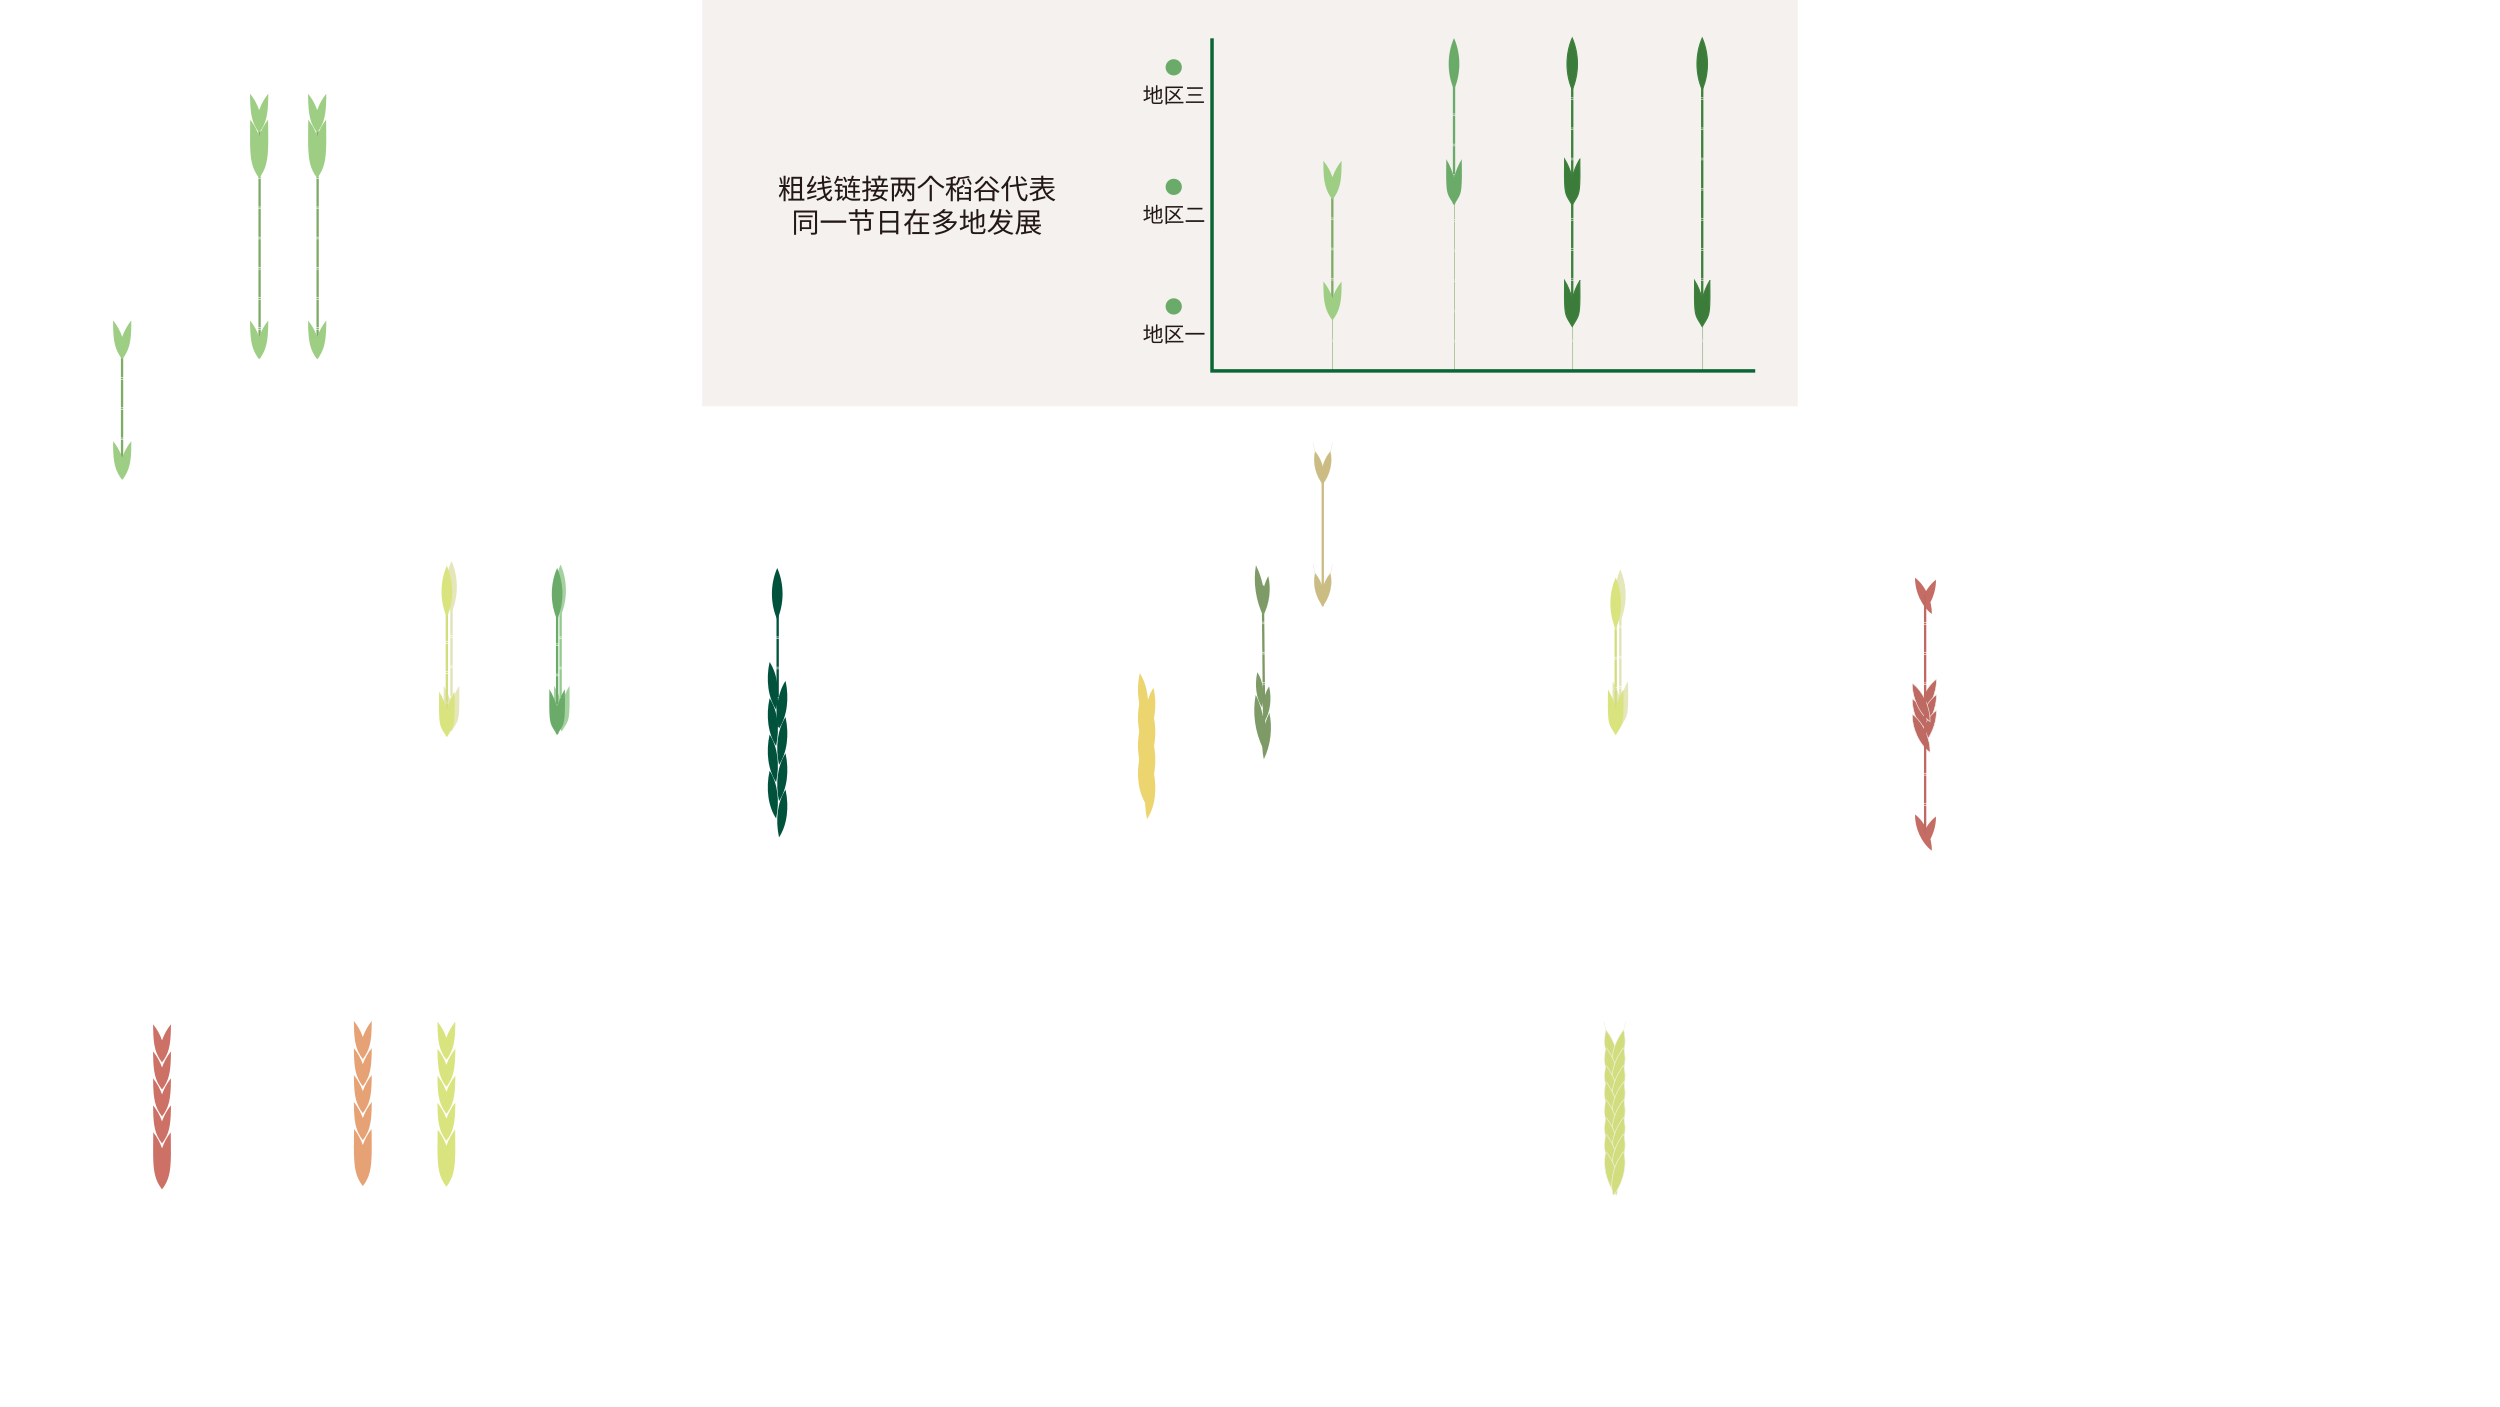
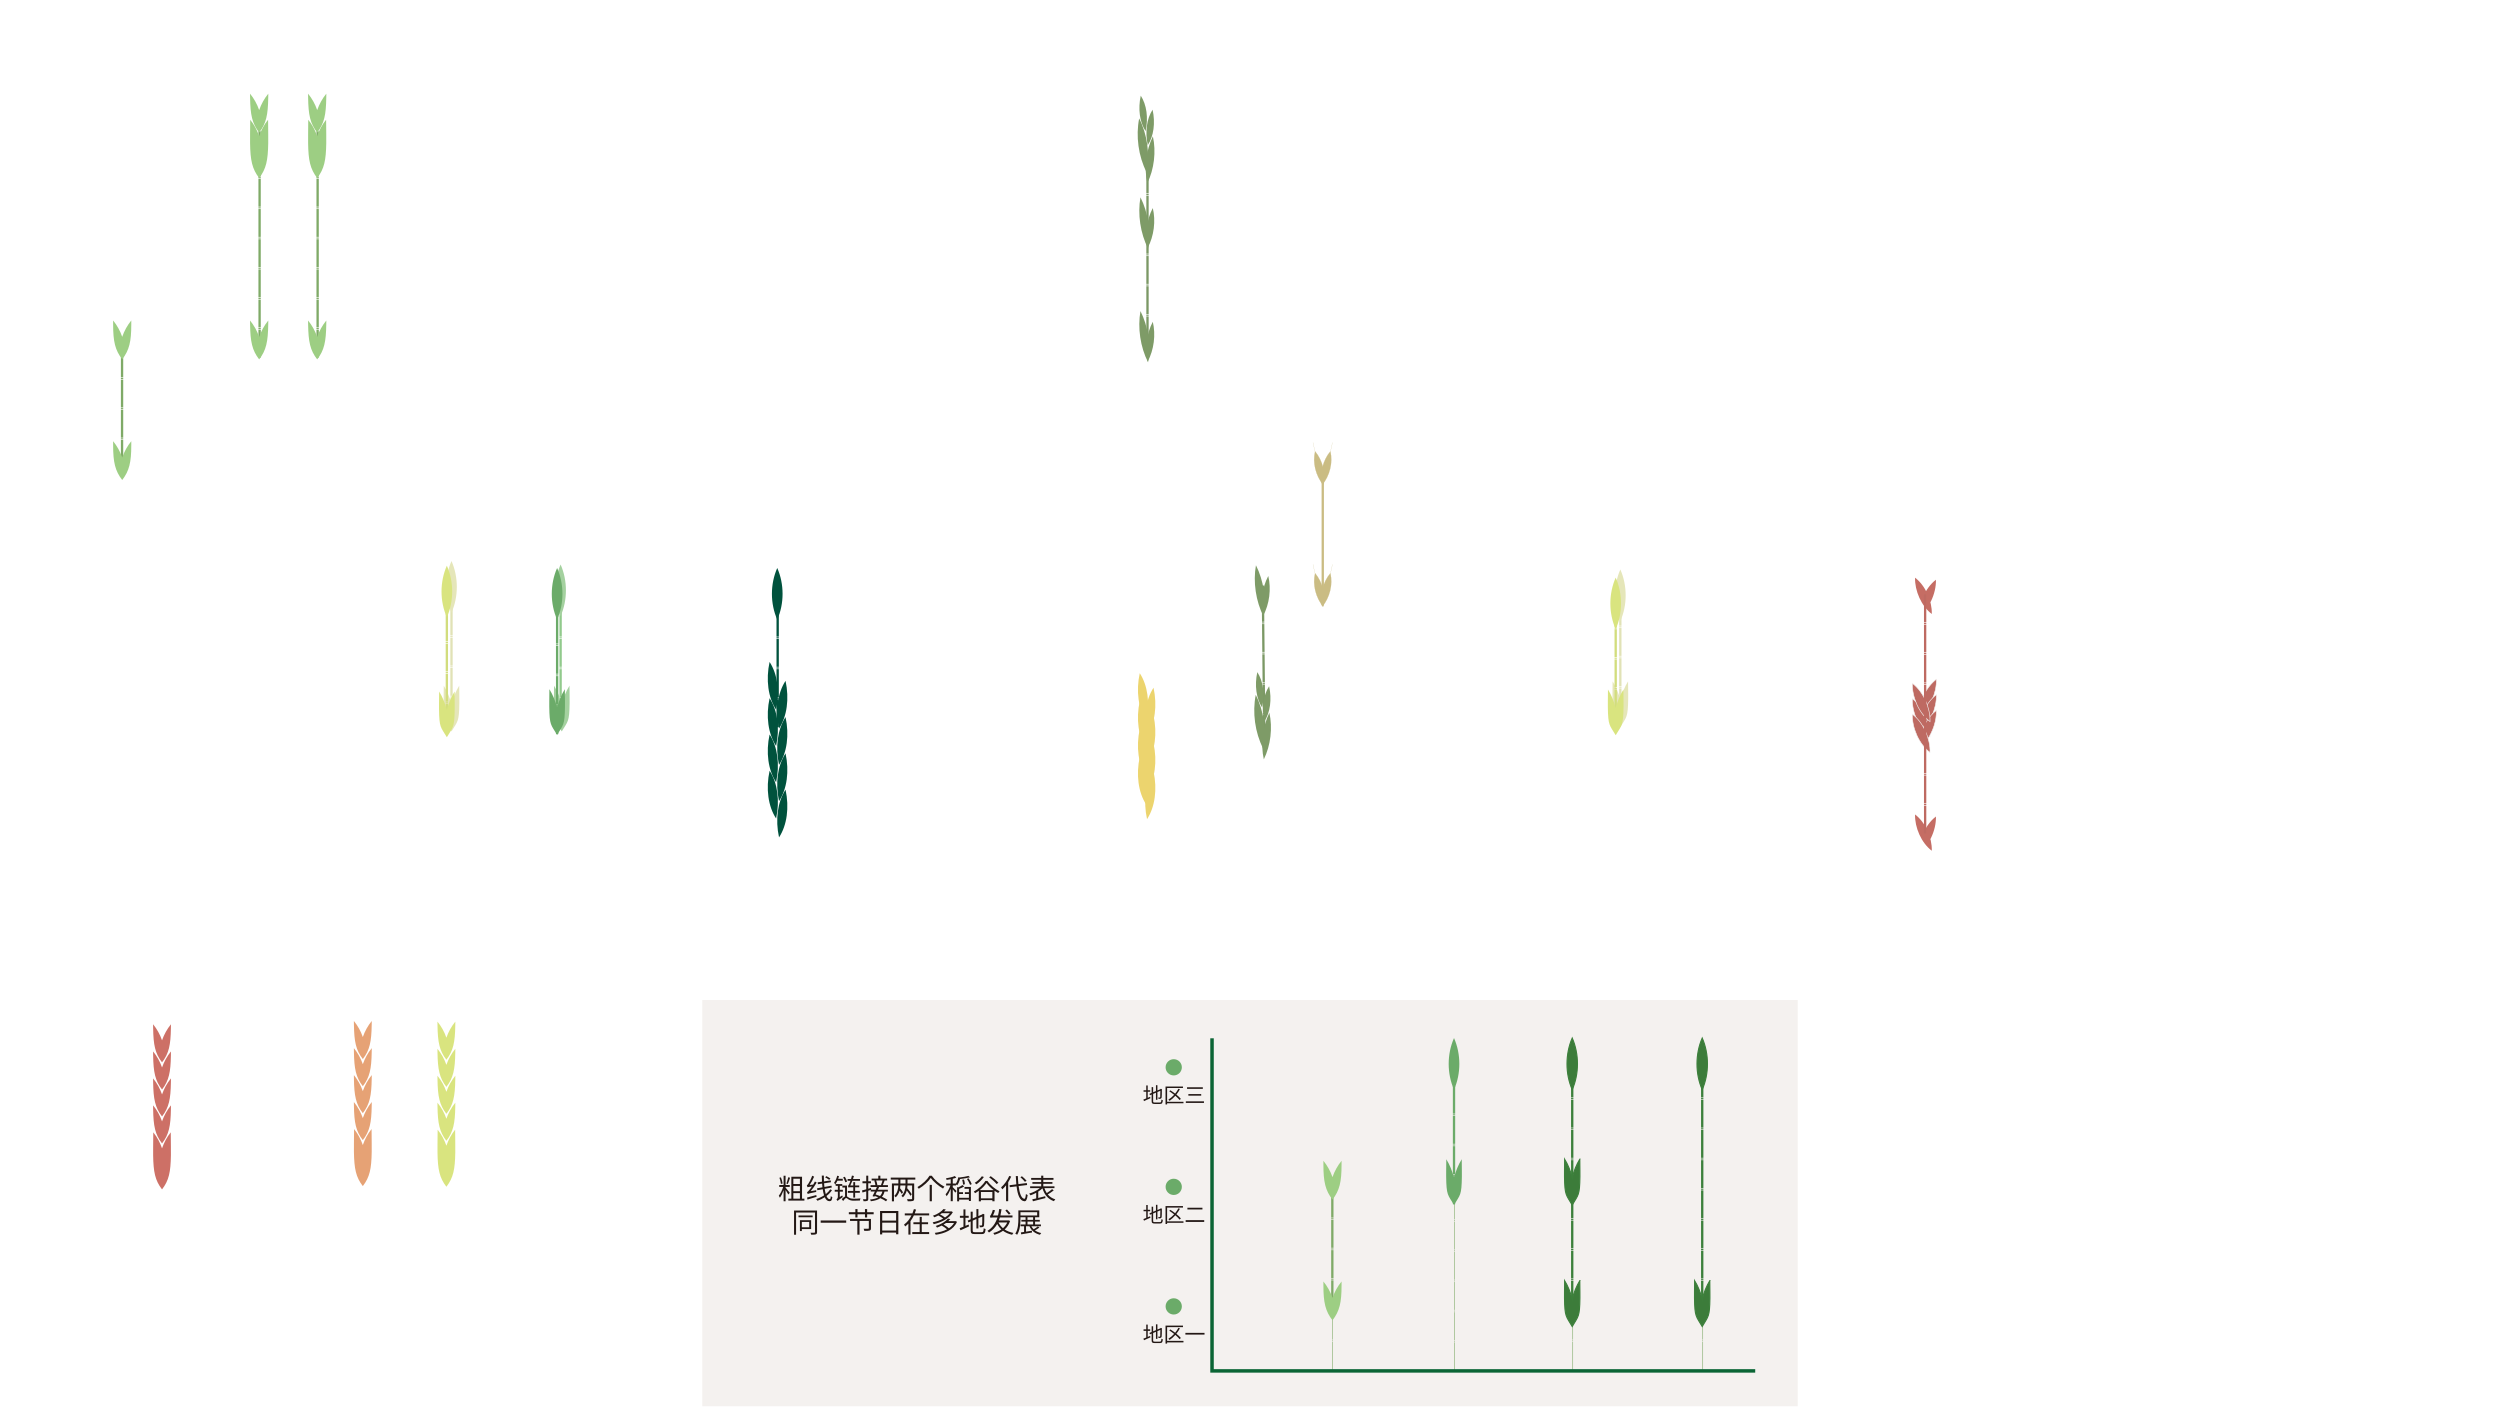
<svg xmlns="http://www.w3.org/2000/svg" id="_图层_1" data-name="图层 1" viewBox="0 0 2153.95 1211.6">
  <defs>
    <style>
      .cls-1 {
        stroke: #0b6535;
        stroke-width: 3px;
      }

      .cls-1, .cls-2, .cls-3, .cls-4, .cls-5, .cls-6, .cls-7, .cls-8, .cls-9, .cls-10, .cls-11, .cls-12, .cls-13, .cls-14, .cls-15, .cls-16, .cls-17, .cls-18 {
        stroke-miterlimit: 10;
      }

      .cls-1, .cls-2, .cls-4, .cls-7, .cls-8, .cls-9, .cls-11, .cls-12, .cls-13, .cls-15, .cls-17, .cls-18 {
        fill: none;
      }

      .cls-2 {
        stroke: #e1e2b6;
      }

      .cls-2, .cls-4, .cls-5, .cls-7, .cls-8, .cls-9, .cls-11, .cls-12, .cls-17, .cls-18 {
        stroke-width: 2px;
      }

      .cls-2, .cls-5, .cls-7, .cls-8, .cls-9, .cls-11, .cls-12, .cls-15, .cls-17, .cls-18 {
        stroke-dasharray: 24 .5 1 .5;
      }

      .cls-19 {
        fill: #6bab69;
      }

      .cls-20 {
        fill: #f4f1ef;
      }

      .cls-21 {
        fill: #e6a275;
      }

      .cls-3, .cls-5 {
        fill: #3c7c3a;
        stroke: #3c803b;
      }

      .cls-22 {
        fill: #c56d64;
      }

      .cls-4, .cls-14 {
        stroke: #cabc83;
      }

      .cls-6, .cls-13 {
        stroke: #ccd57b;
      }

      .cls-6, .cls-13, .cls-14 {
        stroke-width: .15px;
      }

      .cls-6, .cls-14 {
        fill: #cabc83;
      }

      .cls-7 {
        stroke: #00523d;
      }

      .cls-8 {
        stroke: #91ca8c;
      }

      .cls-23 {
        fill: #cd7066;
      }

      .cls-24 {
        fill: #00523d;
      }

      .cls-25 {
        fill: #a4d19f;
      }

      .cls-9 {
        stroke: #d2dd7d;
      }

      .cls-10 {
        fill: #be6a62;
      }

      .cls-10, .cls-15, .cls-16 {
        stroke-width: .5px;
      }

      .cls-10, .cls-16 {
        stroke: #f4f3f2;
      }

      .cls-11, .cls-15 {
        stroke: #7faa67;
      }

      .cls-12 {
        stroke: #be6a62;
      }

      .cls-26 {
        fill: #e5e6b9;
      }

      .cls-27 {
        font-size: 18px;
      }

      .cls-27, .cls-28 {
        fill: #231815;
        font-family: MiSans-Normal, 'MiSans Normal';
      }

      .cls-28 {
        font-size: 24px;
      }

      .cls-29 {
        fill: #7e9b67;
      }

      .cls-16 {
        fill: #d2dd7d;
      }

      .cls-30 {
        fill: #ecd46e;
      }

      .cls-17 {
        stroke: #6bab69;
      }

      .cls-31 {
        fill: #9dce83;
      }

      .cls-18 {
        stroke: #7b9865;
      }

      .cls-32 {
        fill: #d9e47f;
      }
    </style>
  </defs>
  <g>
    <g>
      <path class="cls-30" d="M993.87,664.63c-6.84,10.47-8.96,25.79-5.61,41.15,6.87-10.45,8.93-25.8,5.61-41.15h0Z" />
      <path class="cls-30" d="M993.87,640.6c-6.84,10.47-8.96,25.79-5.61,41.15,6.87-10.45,8.93-25.8,5.61-41.15h0Z" />
      <path class="cls-30" d="M981.99,652.12c6.84,10.47,8.96,25.79,5.61,41.15-6.87-10.45-8.93-25.8-5.61-41.15h0Z" />
      <path class="cls-30" d="M981.99,628.08c6.84,10.47,8.96,25.79,5.61,41.15-6.87-10.45-8.93-25.8-5.61-41.15h0Z" />
      <path class="cls-30" d="M993.87,616.56c-6.84,10.47-8.96,25.79-5.61,41.15,6.87-10.45,8.93-25.8,5.61-41.15h0Z" />
      <path class="cls-30" d="M993.87,592.52c-6.84,10.47-8.96,25.79-5.61,41.15,6.87-10.45,8.93-25.8,5.61-41.15h0Z" />
      <path class="cls-30" d="M981.99,604.04c6.84,10.47,8.96,25.79,5.61,41.15-6.87-10.45-8.93-25.8-5.61-41.15h0Z" />
      <path class="cls-30" d="M981.99,580c6.84,10.47,8.96,25.79,5.61,41.15-6.87-10.45-8.93-25.8-5.61-41.15h0Z" />
    </g>
    <g>
      <path class="cls-32" d="M392.14,973.31c-3.28,4.05-5.79,8.72-7.54,13.8-1.75-5.08-4.26-9.75-7.54-13.8,0,14.45-.26,11.44-.12,19.74.24,14.39,1.65,21.69,7.66,29.43,6-7.74,7.42-15.04,7.66-29.43.14-8.3-.12-5.29-.12-19.74Z" />
      <path class="cls-32" d="M392.26,950.09c-3.28,4.05-5.91,8.72-7.66,13.8-1.75-5.08-4.38-9.75-7.66-13.8,0,2.73-.14-4.95,0,3.35.24,14.39,1.65,21.69,7.66,29.43,6-7.74,7.42-15.04,7.66-29.43.14-8.3,0-.62,0-3.35Z" />
      <path class="cls-32" d="M392.26,926.87c-3.28,4.05-5.91,8.72-7.66,13.8-1.75-5.08-4.38-9.75-7.66-13.8,0,2.73-.14-4.95,0,3.35.24,14.39,1.65,21.69,7.66,29.43,6-7.74,7.42-15.04,7.66-29.43.14-8.3,0-.62,0-3.35Z" />
      <path class="cls-32" d="M392.26,903.65c-3.28,4.05-5.91,8.72-7.66,13.8-1.75-5.08-4.38-9.75-7.66-13.8,0,2.73-.14-4.95,0,3.35.24,14.39,1.65,21.69,7.66,29.43,6-7.74,7.42-15.04,7.66-29.43.14-8.3,0-.62,0-3.35Z" />
      <path class="cls-32" d="M392.26,880.25c-3.28,4.05-5.91,8.72-7.66,13.8-1.75-5.08-4.38-9.75-7.66-13.8,0,2.73-.14-4.95,0,3.35.24,14.39,1.65,21.69,7.66,29.43,6-7.74,7.42-15.04,7.66-29.43.14-8.3,0-.62,0-3.35Z" />
    </g>
    <g>
      <path class="cls-23" d="M147.14,975.59c-3.28,4.05-5.79,8.72-7.54,13.8-1.75-5.08-4.26-9.75-7.54-13.8,0,14.45-.26,11.44-.12,19.74.24,14.39,1.65,21.69,7.66,29.43,6-7.74,7.42-15.04,7.66-29.43.14-8.3-.12-5.29-.12-19.74Z" />
      <path class="cls-23" d="M147.26,952.37c-3.28,4.05-5.91,8.72-7.66,13.8-1.75-5.08-4.38-9.75-7.66-13.8,0,2.73-.14-4.95,0,3.35.24,14.39,1.65,21.69,7.66,29.43,6-7.74,7.42-15.04,7.66-29.43.14-8.3,0-.62,0-3.35Z" />
      <path class="cls-23" d="M147.26,929.15c-3.28,4.05-5.91,8.72-7.66,13.8-1.75-5.08-4.38-9.75-7.66-13.8,0,2.73-.14-4.95,0,3.35.24,14.39,1.65,21.69,7.66,29.43,6-7.74,7.42-15.04,7.66-29.43.14-8.3,0-.62,0-3.35Z" />
      <path class="cls-23" d="M147.26,905.93c-3.28,4.05-5.91,8.72-7.66,13.8-1.75-5.08-4.38-9.75-7.66-13.8,0,2.73-.14-4.95,0,3.35.24,14.39,1.65,21.69,7.66,29.43,6-7.74,7.42-15.04,7.66-29.43.14-8.3,0-.62,0-3.35Z" />
      <path class="cls-23" d="M147.26,882.53c-3.28,4.05-5.91,8.72-7.66,13.8-1.75-5.08-4.38-9.75-7.66-13.8,0,2.73-.14-4.95,0,3.35.24,14.39,1.65,21.69,7.66,29.43,6-7.74,7.42-15.04,7.66-29.43.14-8.3,0-.62,0-3.35Z" />
    </g>
    <g>
      <path class="cls-21" d="M320.14,972.75c-3.28,4.05-5.79,8.72-7.54,13.8-1.75-5.08-4.26-9.75-7.54-13.8,0,14.45-.26,11.44-.12,19.74.24,14.39,1.65,21.69,7.66,29.43,6-7.74,7.42-15.04,7.66-29.43.14-8.3-.12-5.29-.12-19.74Z" />
      <path class="cls-21" d="M320.26,949.53c-3.28,4.05-5.91,8.72-7.66,13.8-1.75-5.08-4.38-9.75-7.66-13.8,0,2.73-.14-4.95,0,3.35.24,14.39,1.65,21.69,7.66,29.43,6-7.74,7.42-15.04,7.66-29.43.14-8.3,0-.62,0-3.35Z" />
      <path class="cls-21" d="M320.26,926.31c-3.28,4.05-5.91,8.72-7.66,13.8-1.75-5.08-4.38-9.75-7.66-13.8,0,2.73-.14-4.95,0,3.35.24,14.39,1.65,21.69,7.66,29.43,6-7.74,7.42-15.04,7.66-29.43.14-8.3,0-.62,0-3.35Z" />
      <path class="cls-21" d="M320.26,903.09c-3.28,4.05-5.91,8.72-7.66,13.8-1.75-5.08-4.38-9.75-7.66-13.8,0,2.73-.14-4.95,0,3.35.24,14.39,1.65,21.69,7.66,29.43,6-7.74,7.42-15.04,7.66-29.43.14-8.3,0-.62,0-3.35Z" />
      <path class="cls-21" d="M320.26,879.69c-3.28,4.05-5.91,8.72-7.66,13.8-1.75-5.08-4.38-9.75-7.66-13.8,0,2.73-.14-4.95,0,3.35.24,14.39,1.65,21.69,7.66,29.43,6-7.74,7.42-15.04,7.66-29.43.14-8.3,0-.62,0-3.35Z" />
    </g>
    <g>
      <path class="cls-16" d="M1383.63,887.38c8.3,9.81,12.47,25.52,9.11,37.83-8.34-9.79-12.43-25.52-9.11-37.83h0Z" />
      <line class="cls-6" x1="1389.27" y1="913.62" x2="1381.94" y2="880.1" />
      <path class="cls-16" d="M1398.95,887.38c-8.3,9.81-12.47,25.52-9.11,37.83,8.34-9.79,12.43-25.52,9.11-37.83h0Z" />
      <line class="cls-13" x1="1393.31" y1="913.62" x2="1400.64" y2="880.1" />
      <path class="cls-16" d="M1383.63,902.64c8.3,9.81,12.47,25.52,9.11,37.83-8.34-9.79-12.43-25.52-9.11-37.83h0Z" />
      <line class="cls-13" x1="1389.27" y1="928.89" x2="1381.94" y2="895.36" />
      <path class="cls-16" d="M1398.95,902.64c-8.3,9.81-12.47,25.52-9.11,37.83,8.34-9.79,12.43-25.52,9.11-37.83h0Z" />
      <line class="cls-6" x1="1393.31" y1="928.89" x2="1400.64" y2="895.36" />
      <path class="cls-16" d="M1383.63,918.03c7.97,9.42,12.13,24.29,9.48,36.36-.13.58-.97.74-1.34.26-7.67-9.84-11.31-24.81-8.13-36.62h0Z" />
      <line class="cls-13" x1="1389.27" y1="944.15" x2="1381.94" y2="910.62" />
      <path class="cls-16" d="M1398.95,917.9c-8.3,9.81-12.47,25.52-9.11,37.83,8.34-9.79,12.43-25.52,9.11-37.83h0Z" />
      <line class="cls-13" x1="1393.31" y1="944.15" x2="1400.64" y2="910.62" />
      <path class="cls-16" d="M1383.63,932.19c8.3,9.81,12.47,25.52,9.11,37.83-8.34-9.79-12.43-25.52-9.11-37.83h0Z" />
      <line class="cls-6" x1="1389.27" y1="958.44" x2="1381.94" y2="924.91" />
      <path class="cls-16" d="M1398.95,932.19c-8.3,9.81-12.47,25.52-9.11,37.83,8.34-9.79,12.43-25.52,9.11-37.83h0Z" />
      <line class="cls-13" x1="1393.31" y1="958.44" x2="1400.64" y2="924.91" />
      <path class="cls-16" d="M1383.63,947.45c8.3,9.81,12.47,25.52,9.11,37.83-8.34-9.79-12.43-25.52-9.11-37.83h0Z" />
      <line class="cls-13" x1="1389.27" y1="973.7" x2="1381.94" y2="940.17" />
      <path class="cls-16" d="M1398.95,947.45c-8.3,9.81-12.47,25.52-9.11,37.83,8.34-9.79,12.43-25.52,9.11-37.83h0Z" />
      <line class="cls-6" x1="1393.31" y1="973.7" x2="1400.64" y2="940.17" />
      <path class="cls-16" d="M1383.63,962.85c7.97,9.42,12.13,24.29,9.48,36.36-.13.58-.97.74-1.34.26-7.67-9.84-11.31-24.81-8.13-36.62h0Z" />
      <line class="cls-13" x1="1389.27" y1="988.96" x2="1381.94" y2="955.43" />
      <path class="cls-16" d="M1398.95,962.71c-8.3,9.81-12.47,25.52-9.11,37.83,8.34-9.79,12.43-25.52,9.11-37.83h0Z" />
      <line class="cls-13" x1="1393.31" y1="988.96" x2="1400.64" y2="955.43" />
      <path class="cls-16" d="M1383.63,977.01c8.3,9.81,12.47,25.52,9.11,37.83-8.34-9.79-12.43-25.52-9.11-37.83h0Z" />
      <line class="cls-6" x1="1389.27" y1="1003.25" x2="1381.94" y2="969.73" />
      <path class="cls-16" d="M1398.95,977.01c-8.3,9.81-12.47,25.52-9.11,37.83,8.34-9.79,12.43-25.52,9.11-37.83h0Z" />
      <line class="cls-13" x1="1393.31" y1="1003.25" x2="1400.64" y2="969.73" />
      <path class="cls-16" d="M1383.63,992.27c8.3,9.81,12.47,25.52,9.11,37.83-8.34-9.79-12.43-25.52-9.11-37.83h0Z" />
      <line class="cls-13" x1="1389.27" y1="1018.51" x2="1381.94" y2="984.99" />
      <path class="cls-16" d="M1398.95,992.27c-8.3,9.81-12.47,25.52-9.11,37.83,8.34-9.79,12.43-25.52,9.11-37.83h0Z" />
      <line class="cls-6" x1="1393.31" y1="1018.51" x2="1400.64" y2="984.99" />
    </g>
  </g>
  <g>
    <g>
      <line class="cls-11" x1="223.66" y1="308.1" x2="223.66" y2="113.1" />
      <path class="cls-31" d="M231.11,276.18c-3.35,4.13-6.03,8.9-7.82,14.09-1.78-5.18-4.47-9.96-7.82-14.09,0,2.79-.14-5.05,0,3.42.24,14.69,1.69,22.14,7.82,30.04,6.13-7.9,7.58-15.35,7.82-30.04.14-8.47,0-.63,0-3.42Z" />
      <g>
        <path class="cls-31" d="M230.96,103.17c-3.35,4.13-5.91,8.9-7.69,14.09-1.78-5.18-4.35-9.96-7.69-14.09,0,14.75-.26,11.68-.12,20.15.24,14.69,1.69,22.14,7.82,30.04,6.13-7.9,7.58-15.35,7.82-30.04.14-8.47-.12-5.4-.12-20.15Z" />
        <path class="cls-31" d="M231.11,80.76c-3.35,4.13-6.03,8.9-7.82,14.09-1.78-5.18-4.47-9.96-7.82-14.09,0,2.79-.14-5.05,0,3.42.24,14.69,1.69,22.14,7.82,30.04,6.13-7.9,7.58-15.35,7.82-30.04.14-8.47,0-.63,0-3.42Z" />
      </g>
    </g>
    <g>
      <line class="cls-11" x1="273.66" y1="308.1" x2="273.66" y2="113.1" />
      <path class="cls-31" d="M281.11,276.18c-3.35,4.13-6.03,8.9-7.82,14.09-1.78-5.18-4.47-9.96-7.82-14.09,0,2.79-.14-5.05,0,3.42.24,14.69,1.69,22.14,7.82,30.04,6.13-7.9,7.58-15.35,7.82-30.04.14-8.47,0-.63,0-3.42Z" />
      <g>
        <path class="cls-31" d="M280.96,103.17c-3.35,4.13-5.91,8.9-7.69,14.09-1.78-5.18-4.35-9.96-7.69-14.09,0,14.75-.26,11.68-.12,20.15.24,14.69,1.69,22.14,7.82,30.04,6.13-7.9,7.58-15.35,7.82-30.04.14-8.47-.12-5.4-.12-20.15Z" />
        <path class="cls-31" d="M281.11,80.76c-3.35,4.13-6.03,8.9-7.82,14.09-1.78-5.18-4.47-9.96-7.82-14.09,0,2.79-.14-5.05,0,3.42.24,14.69,1.69,22.14,7.82,30.04,6.13-7.9,7.58-15.35,7.82-30.04.14-8.47,0-.63,0-3.42Z" />
      </g>
    </g>
    <g>
      <line class="cls-8" x1="483.02" y1="626.52" x2="483.02" y2="497.17" />
      <path class="cls-25" d="M483,486.36c6.1,13.85,6.14,30.65,0,44.49-6.14-13.84-6.1-30.64,0-44.49h0Z" />
      <path class="cls-25" d="M490.66,590.77c-2.9,4.67-5.12,10.07-6.66,15.93-1.55-5.86-3.76-11.26-6.66-15.93,0,16.68-.23,5.33-.11,14.9.21,16.61,1.46,15.58,6.77,24.51,5.31-8.93,6.56-7.9,6.77-24.51.12-9.57-.11,1.78-.11-14.9Z" />
    </g>
    <g>
      <line class="cls-18" x1="988.66" y1="296.6" x2="988.66" y2="146.1" />
      <g>
        <path class="cls-29" d="M993.06,94.51c-5.08,7.78-6.66,19.15-4.16,30.56,5.11-7.76,6.63-19.16,4.16-30.56h0Z" />
        <path class="cls-29" d="M982.85,82.42c5.08,7.78,6.66,19.15,4.16,30.56-5.11-7.76-6.63-19.16-4.16-30.56h0Z" />
        <g>
          <path class="cls-29" d="M981.49,102.01c7,13.75,9.44,31.26,6.37,46.38-7.03-13.73-9.4-31.25-6.37-46.38h0Z" />
          <path class="cls-29" d="M993.3,117.47c2.9,13.08,1.12,28.33-4.81,40.35-2.94-13.08-1.09-28.31,4.81-40.35h0Z" />
        </g>
      </g>
      <g>
        <path class="cls-29" d="M982.6,268c6.65,13.16,9.15,29.83,6.55,44.16-6.68-13.15-9.12-29.83-6.55-44.16h0Z" />
        <path class="cls-29" d="M993.22,277.25c2.67,11.14,1.03,24.13-4.42,34.37-2.7-11.14-1-24.12,4.42-34.37h0Z" />
      </g>
      <g>
        <path class="cls-29" d="M982.6,170c6.65,13.16,9.15,29.83,6.55,44.16-6.68-13.15-9.12-29.83-6.55-44.16h0Z" />
        <path class="cls-29" d="M993.22,179.25c2.67,11.14,1.03,24.13-4.42,34.37-2.7-11.14-1-24.12,4.42-34.37h0Z" />
      </g>
    </g>
    <g>
      <line class="cls-17" x1="480" y1="632.52" x2="480" y2="503.17" />
      <path class="cls-19" d="M486.66,593.77c-2.9,4.67-5.12,10.07-6.66,15.93-1.55-5.86-3.76-11.26-6.66-15.93,0,16.68-.23,5.33-.11,14.9.21,16.61,1.46,15.58,6.77,24.51,5.31-8.93,6.56-7.9,6.77-24.51.12-9.57-.11,1.78-.11-14.9Z" />
      <path class="cls-19" d="M480,489.36c6.1,13.85,6.14,30.65,0,44.49-6.14-13.84-6.1-30.64,0-44.49h0Z" />
    </g>
    <g>
      <line class="cls-2" x1="389" y1="625.52" x2="389" y2="496.17" />
      <path class="cls-26" d="M395.66,590.77c-2.9,4.67-5.12,10.07-6.66,15.93-1.55-5.86-3.76-11.26-6.66-15.93,0,16.68-.23,5.33-.11,14.9.21,16.61,1.46,15.58,6.77,24.51,5.31-8.93,6.56-7.9,6.77-24.51.12-9.57-.11,1.78-.11-14.9Z" />
      <path class="cls-26" d="M389,483.36c6.1,13.85,6.14,30.65,0,44.49-6.14-13.84-6.1-30.64,0-44.49h0Z" />
    </g>
    <g>
      <line class="cls-4" x1="1139.66" y1="521.6" x2="1139.66" y2="407.1" />
      <g>
        <path class="cls-14" d="M1133.12,493.95c6.3,7.44,9.46,19.36,6.91,28.7-6.33-7.43-9.43-19.36-6.91-28.7h0Z" />
        <line class="cls-14" x1="1136.81" y1="511.71" x2="1131.25" y2="486.28" />
        <path class="cls-14" d="M1146.15,493.95c-6.3,7.44-9.46,19.36-6.91,28.7,6.33-7.43,9.43-19.36,6.91-28.7h0Z" />
        <line class="cls-14" x1="1142.46" y1="511.71" x2="1148.02" y2="486.28" />
      </g>
      <g>
        <path class="cls-14" d="M1133.12,388.95c6.3,7.44,9.46,19.36,6.91,28.7-6.33-7.43-9.43-19.36-6.91-28.7h0Z" />
        <line class="cls-14" x1="1136.81" y1="406.71" x2="1131.25" y2="381.28" />
        <path class="cls-14" d="M1146.15,388.95c-6.3,7.44-9.46,19.36-6.91,28.7,6.33-7.43,9.43-19.36,6.91-28.7h0Z" />
        <line class="cls-14" x1="1142.46" y1="406.71" x2="1148.02" y2="381.28" />
      </g>
    </g>
    <g>
      <line class="cls-18" x1="1089.31" y1="639.7" x2="1088.01" y2="504.5" />
      <g>
        <path class="cls-29" d="M1082.1,487c6.65,13.16,9.15,29.83,6.55,44.16-6.68-13.15-9.12-29.83-6.55-44.16h0Z" />
        <path class="cls-29" d="M1092.72,496.25c2.67,11.14,1.03,24.13-4.42,34.37-2.7-11.14-1-24.12,4.42-34.37h0Z" />
      </g>
      <g>
        <path class="cls-29" d="M1093.45,591.23c-5.06,7.74-6.63,19.06-4.14,30.42,5.08-7.73,6.6-19.07,4.14-30.42h0Z" />
        <path class="cls-29" d="M1083.27,579.08c5.06,7.76,6.64,19.1,4.15,30.47-5.09-7.74-6.61-19.1-4.15-30.47h0Z" />
        <g>
          <path class="cls-29" d="M1081.93,598.69c6.97,13.68,9.4,31.11,6.34,46.16-7-13.67-9.36-31.11-6.34-46.16h0Z" />
          <path class="cls-29" d="M1093.68,614.09c2.89,13.02,1.11,28.19-4.79,40.16-2.92-13.02-1.08-28.18,4.79-40.16h0Z" />
        </g>
      </g>
    </g>
    <g>
      <line class="cls-9" x1="385" y1="630.52" x2="385" y2="501.17" />
      <path class="cls-32" d="M391.66,595.77c-2.9,4.67-5.12,10.07-6.66,15.93-1.55-5.86-3.76-11.26-6.66-15.93,0,16.68-.23,5.33-.11,14.9.21,16.61,1.46,15.58,6.77,24.51,5.31-8.93,6.56-7.9,6.77-24.51.12-9.57-.11,1.78-.11-14.9Z" />
      <path class="cls-32" d="M385,487.36c6.1,13.85,6.14,30.65,0,44.49-6.14-13.84-6.1-30.64,0-44.49h0Z" />
    </g>
    <g>
      <line class="cls-2" x1="1396.05" y1="617.1" x2="1396.05" y2="504.46" />
      <path class="cls-26" d="M1402.71,587.05c-2.9,4.67-5.12,10.07-6.66,15.93-1.55-5.86-3.76-11.26-6.66-15.93,0,16.68-.23,5.33-.11,14.9.21,16.61,1.46,15.58,6.77,24.51,5.31-8.93,6.56-7.9,6.77-24.51.12-9.57-.11,1.78-.11-14.9Z" />
      <path class="cls-26" d="M1396.05,490.65c6.1,13.85,6.14,30.65,0,44.49-6.14-13.84-6.1-30.64,0-44.49h0Z" />
    </g>
    <g>
      <line class="cls-9" x1="1392.05" y1="618.1" x2="1392.05" y2="511.46" />
      <path class="cls-32" d="M1398.71,594.05c-2.9,4.67-5.12,10.07-6.66,15.93-1.55-5.86-3.76-11.26-6.66-15.93,0,16.68-.23,5.33-.11,14.9.21,16.61,1.46,15.58,6.77,24.51,5.31-8.93,6.56-7.9,6.77-24.51.12-9.57-.11,1.78-.11-14.9Z" />
      <path class="cls-32" d="M1392.05,497.65c6.1,13.85,6.14,30.65,0,44.49-6.14-13.84-6.1-30.64,0-44.49h0Z" />
    </g>
    <g>
      <line class="cls-7" x1="670.02" y1="626.52" x2="670.02" y2="497.17" />
      <g>
        <path class="cls-24" d="M676.81,680.33c-6.84,10.47-8.96,25.79-5.61,41.15,6.87-10.45,8.93-25.8,5.61-41.15h0Z" />
        <path class="cls-24" d="M676.81,649.08c-6.84,10.47-8.96,25.79-5.61,41.15,6.87-10.45,8.93-25.8,5.61-41.15h0Z" />
        <path class="cls-24" d="M663.06,664.05c6.84,10.47,8.96,25.79,5.61,41.15-6.87-10.45-8.93-25.8-5.61-41.15h0Z" />
        <path class="cls-24" d="M663.06,632.81c6.84,10.47,8.96,25.79,5.61,41.15-6.87-10.45-8.93-25.8-5.61-41.15h0Z" />
        <path class="cls-24" d="M676.81,617.83c-6.84,10.47-8.96,25.79-5.61,41.15,6.87-10.45,8.93-25.8,5.61-41.15h0Z" />
        <path class="cls-24" d="M676.81,586.58c-6.84,10.47-8.96,25.79-5.61,41.15,6.87-10.45,8.93-25.8,5.61-41.15h0Z" />
        <path class="cls-24" d="M663.06,601.56c6.84,10.47,8.96,25.79,5.61,41.15-6.87-10.45-8.93-25.8-5.61-41.15h0Z" />
        <path class="cls-24" d="M663.06,570.31c6.84,10.47,8.96,25.79,5.61,41.15-6.87-10.45-8.93-25.8-5.61-41.15h0Z" />
      </g>
      <path class="cls-24" d="M669.66,489.36c6.1,13.85,6.14,30.65,0,44.49-6.14-13.84-6.1-30.64,0-44.49h0Z" />
    </g>
    <g>
      <line class="cls-11" x1="105.16" y1="403.1" x2="105.16" y2="298.1" />
      <g>
        <path class="cls-31" d="M113.11,276.11c-3.35,4.13-6.03,8.9-7.82,14.09-1.78-5.18-4.47-9.96-7.82-14.09v3.42c0,14.69,1.69,22.14,7.82,30.04,6.13-7.9,7.82-15.35,7.82-30.04v-3.42Z" />
        <path class="cls-31" d="M113.11,380.11c-3.35,4.13-6.03,8.9-7.82,14.09-1.78-5.18-4.47-9.96-7.82-14.09v3.42c0,14.69,1.69,22.14,7.82,30.04,6.13-7.9,7.82-15.35,7.82-30.04v-3.42Z" />
      </g>
    </g>
    <g>
      <path class="cls-10" d="M1668.38,585.17c.33,11.92-5.72,25.87-15.24,33.07-.37-11.93,5.76-25.85,15.24-33.07h0Z" />
      <path class="cls-10" d="M1668.38,598.47c.33,11.92-5.72,25.87-15.24,33.07-.37-11.93,5.76-25.85,15.24-33.07h0Z" />
      <path class="cls-10" d="M1647.63,601.97c-.33,11.92,5.72,25.87,15.24,33.07.37-11.93-5.76-25.85-15.24-33.07h0Z" />
      <path class="cls-10" d="M1668.36,612.03c.24,8.71-2.92,18.5-8.36,25.95-2.11,2.89-6.66.8-5.85-2.69,2.11-9.07,7.26-17.97,14.21-23.26h0Z" />
      <path class="cls-10" d="M1647.63,615.27c-.33,11.92,5.72,25.87,15.24,33.07.37-11.93-5.76-25.85-15.24-33.07h0Z" />
      <path class="cls-10" d="M1647.63,588.67c-.33,11.92,5.72,25.87,15.24,33.07.37-11.93-5.76-25.85-15.24-33.07h0Z" />
      <g>
        <path class="cls-22" d="M1667.96,703.48c.17,6.02-1.39,12.59-4.24,18.44-2.18,4.46-8.97,1.53-7.08-3.06,2.53-6.11,6.46-11.67,11.32-15.37h0Z" />
        <path class="cls-22" d="M1649.97,701.71c-.31,11.28,5.41,24.48,14.42,31.29.35-11.29-5.45-24.46-14.42-31.29h0Z" />
      </g>
      <g>
        <path class="cls-22" d="M1667.96,499.48c.17,6.02-1.39,12.59-4.24,18.44-2.18,4.46-8.97,1.53-7.08-3.06,2.53-6.11,6.46-11.67,11.32-15.37h0Z" />
        <path class="cls-22" d="M1649.97,497.71c-.31,11.28,5.41,24.48,14.42,31.29.35-11.29-5.45-24.46-14.42-31.29h0Z" />
      </g>
      <line class="cls-12" x1="1658.66" y1="718.1" x2="1658.66" y2="512.1" />
    </g>
  </g>
  <g id="duiyin">
-     <rect class="cls-20" x="605.06" width="943.84" height="350.03" />
-     <line class="cls-15" x1="1148.04" y1="268.63" x2="1148.04" y2="319.57" />
-     <line class="cls-15" x1="1355.04" y1="268.63" x2="1355.04" y2="319.57" />
-     <line class="cls-15" x1="1467.04" y1="268.63" x2="1467.04" y2="319.57" />
-     <line class="cls-15" x1="1253.04" y1="165" x2="1253.04" y2="319.57" />
-     <g>
-       <line class="cls-17" x1="1252.75" y1="175.95" x2="1252.75" y2="46.6" />
-       <path class="cls-19" d="M1259.41,137.19c-2.9,4.67-5.12,10.07-6.66,15.93-1.55-5.86-3.76-11.26-6.66-15.93,0,16.68-.23,5.33-.11,14.9.21,16.61,1.46,15.58,6.77,24.51,5.31-8.93,6.56-7.9,6.77-24.51.12-9.57-.11,1.78-.11-14.9Z" />
-       <path class="cls-19" d="M1252.75,32.79c6.1,13.85,6.14,30.65,0,44.49-6.14-13.84-6.1-30.64,0-44.49h0Z" />
-     </g>
-     <g>
-       <line class="cls-5" x1="1354.6" y1="266" x2="1354.6" y2="46.6" />
-       <path class="cls-3" d="M1361.12,137.19c-2.84,4.67-5.01,10.07-6.52,15.93-1.51-5.86-3.68-11.26-6.52-15.93,0,16.68-.22,5.33-.11,14.9.2,16.61,1.43,15.58,6.62,24.51,5.19-8.93,6.42-7.9,6.62-24.51.12-9.57-.11,1.78-.11-14.9Z" />
-       <path class="cls-3" d="M1361.12,241.87c-2.84,4.67-5.01,10.07-6.52,15.93-1.51-5.86-3.68-11.26-6.52-15.93,0,16.68-.22,5.33-.11,14.9.2,16.61,1.43,15.58,6.62,24.51,5.19-8.93,6.42-7.9,6.62-24.51.12-9.57-.11,1.78-.11-14.9Z" />
-       <path class="cls-3" d="M1354.6,32.79c5.96,13.85,6.01,30.65,0,44.49-6.01-13.84-5.96-30.64,0-44.49h0Z" />
-       <line class="cls-5" x1="1466.6" y1="266" x2="1466.6" y2="46.6" />
-       <path class="cls-3" d="M1473.12,241.87c-2.84,4.67-5.01,10.07-6.52,15.93-1.51-5.86-3.68-11.26-6.52-15.93,0,16.68-.22,5.33-.11,14.9.2,16.61,1.43,15.58,6.62,24.51,5.19-8.93,6.42-7.9,6.62-24.51.12-9.57-.11,1.78-.11-14.9Z" />
-       <path class="cls-3" d="M1466.6,32.79c5.96,13.85,6.01,30.65,0,44.49-6.01-13.84-5.96-30.64,0-44.49h0Z" />
-     </g>
-     <g>
-       <line class="cls-11" x1="1147.91" y1="265.52" x2="1147.91" y2="160.52" />
-       <g>
-         <path class="cls-31" d="M1155.86,138.53c-3.35,4.13-6.03,8.9-7.82,14.09-1.78-5.18-4.47-9.96-7.82-14.09v3.42c0,14.69,1.69,22.14,7.82,30.04,6.13-7.9,7.82-15.35,7.82-30.04v-3.42Z" />
-         <path class="cls-31" d="M1155.86,242.53c-3.35,4.13-6.03,8.9-7.82,14.09-1.78-5.18-4.47-9.96-7.82-14.09v3.42c0,14.69,1.69,22.14,7.82,30.04,6.13-7.9,7.82-15.35,7.82-30.04v-3.42Z" />
-       </g>
-     </g>
-     <polyline class="cls-1" points="1044.26 33 1044.26 319.57 1512.26 319.57" />
-     <circle class="cls-19" cx="1011.26" cy="264" r="7" />
-     <text class="cls-27" transform="translate(984.51 294.57)">
+     <rect class="cls-20" x="605.06" y="861.57" width="943.84" height="350.03" />
+     <line class="cls-15" x1="1148.04" y1="1130.19" x2="1148.04" y2="1181.14" />
+     <line class="cls-15" x1="1355.04" y1="1130.19" x2="1355.04" y2="1181.14" />
+     <line class="cls-15" x1="1467.04" y1="1130.19" x2="1467.04" y2="1181.14" />
+     <line class="cls-15" x1="1253.04" y1="1026.57" x2="1253.04" y2="1181.14" />
+     <g>
+       <line class="cls-17" x1="1252.75" y1="1037.51" x2="1252.75" y2="908.16" />
+       <path class="cls-19" d="M1259.41,998.76c-2.9,4.67-5.12,10.07-6.66,15.93-1.55-5.86-3.76-11.26-6.66-15.93,0,16.68-.23,5.33-.11,14.9.21,16.61,1.46,15.58,6.77,24.51,5.31-8.93,6.56-7.9,6.77-24.51.12-9.57-.11,1.78-.11-14.9Z" />
+       <path class="cls-19" d="M1252.75,894.35c6.1,13.85,6.14,30.65,0,44.49-6.14-13.84-6.1-30.64,0-44.49h0Z" />
+     </g>
+     <g>
+       <line class="cls-5" x1="1354.6" y1="1127.57" x2="1354.6" y2="908.16" />
+       <path class="cls-3" d="M1361.12,998.76c-2.84,4.67-5.01,10.07-6.52,15.93-1.51-5.86-3.68-11.26-6.52-15.93,0,16.68-.22,5.33-.11,14.9.2,16.61,1.43,15.58,6.62,24.51,5.19-8.93,6.42-7.9,6.62-24.51.12-9.57-.11,1.78-.11-14.9Z" />
+       <path class="cls-3" d="M1361.12,1103.44c-2.84,4.67-5.01,10.07-6.52,15.93-1.51-5.86-3.68-11.26-6.52-15.93,0,16.68-.22,5.33-.11,14.9.2,16.61,1.43,15.58,6.62,24.51,5.19-8.93,6.42-7.9,6.62-24.51.12-9.57-.11,1.78-.11-14.9Z" />
+       <path class="cls-3" d="M1354.6,894.35c5.96,13.85,6.01,30.65,0,44.49-6.01-13.84-5.96-30.64,0-44.49h0Z" />
+       <line class="cls-5" x1="1466.6" y1="1127.57" x2="1466.6" y2="908.16" />
+       <path class="cls-3" d="M1473.12,1103.44c-2.84,4.67-5.01,10.07-6.52,15.93-1.51-5.86-3.68-11.26-6.52-15.93,0,16.68-.22,5.33-.11,14.9.2,16.61,1.43,15.58,6.62,24.51,5.19-8.93,6.42-7.9,6.62-24.51.12-9.57-.11,1.78-.11-14.9Z" />
+       <path class="cls-3" d="M1466.6,894.35c5.96,13.85,6.01,30.65,0,44.49-6.01-13.84-5.96-30.64,0-44.49h0Z" />
+     </g>
+     <g>
+       <line class="cls-11" x1="1147.91" y1="1127.09" x2="1147.91" y2="1022.09" />
+       <g>
+         <path class="cls-31" d="M1155.86,1000.1c-3.35,4.13-6.03,8.9-7.82,14.09-1.78-5.18-4.47-9.96-7.82-14.09v3.42c0,14.69,1.69,22.14,7.82,30.04,6.13-7.9,7.82-15.35,7.82-30.04v-3.42Z" />
+         <path class="cls-31" d="M1155.86,1104.1c-3.35,4.13-6.03,8.9-7.82,14.09-1.78-5.18-4.47-9.96-7.82-14.09v3.42c0,14.69,1.69,22.14,7.82,30.04,6.13-7.9,7.82-15.35,7.82-30.04v-3.42Z" />
+       </g>
+     </g>
+     <polyline class="cls-1" points="1044.26 894.57 1044.26 1181.14 1512.26 1181.14" />
+     <circle class="cls-19" cx="1011.26" cy="1125.57" r="7" />
+     <text class="cls-27" transform="translate(984.51 1156.13)">
      <tspan x="0" y="0">地区一</tspan>
    </text>
-     <circle class="cls-19" cx="1011.26" cy="161" r="7" />
-     <text class="cls-27" transform="translate(984.51 191.57)">
+     <circle class="cls-19" cx="1011.26" cy="1022.57" r="7" />
+     <text class="cls-27" transform="translate(984.51 1053.13)">
      <tspan x="0" y="0">地区二</tspan>
    </text>
-     <circle class="cls-19" cx="1011.26" cy="58" r="7" />
-     <text class="cls-27" transform="translate(984.51 88.57)">
+     <circle class="cls-19" cx="1011.26" cy="919.57" r="7" />
+     <text class="cls-27" transform="translate(984.51 950.13)">
      <tspan x="0" y="0">地区三</tspan>
    </text>
-     <text class="cls-28" transform="translate(670.02 171.51)">
+     <text class="cls-28" transform="translate(670.02 1033.08)">
      <tspan x="0" y="0">粗线链接两个稻谷代表</tspan>
      <tspan x="12" y="28.8">同一节日在多地发展</tspan>
    </text>
  </g>
</svg>
